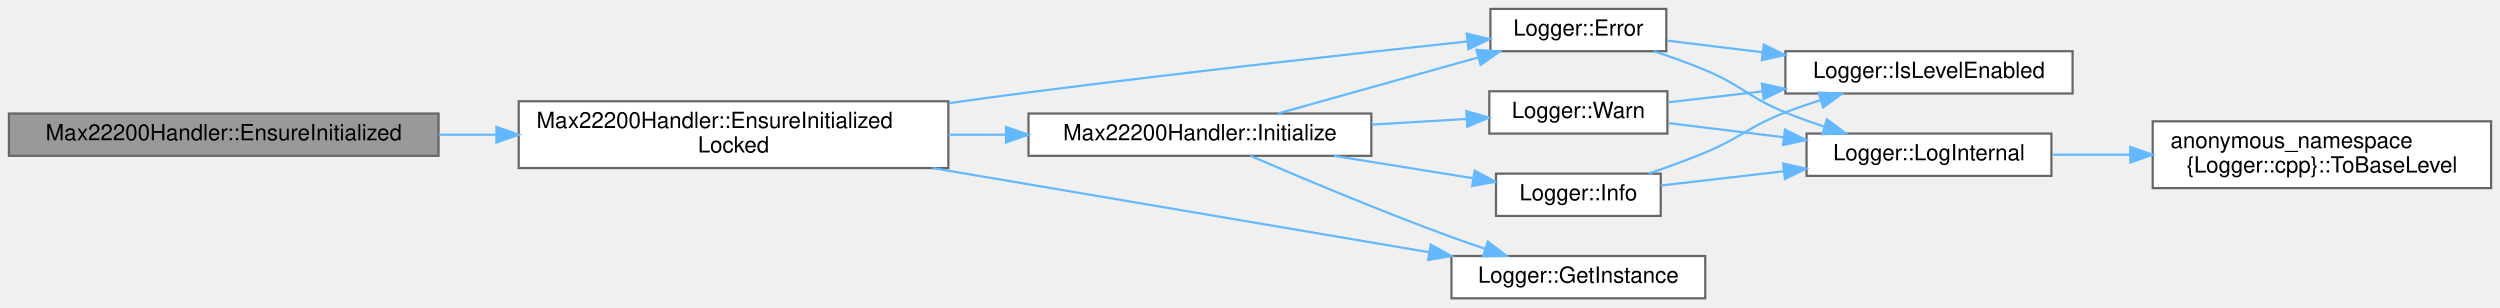
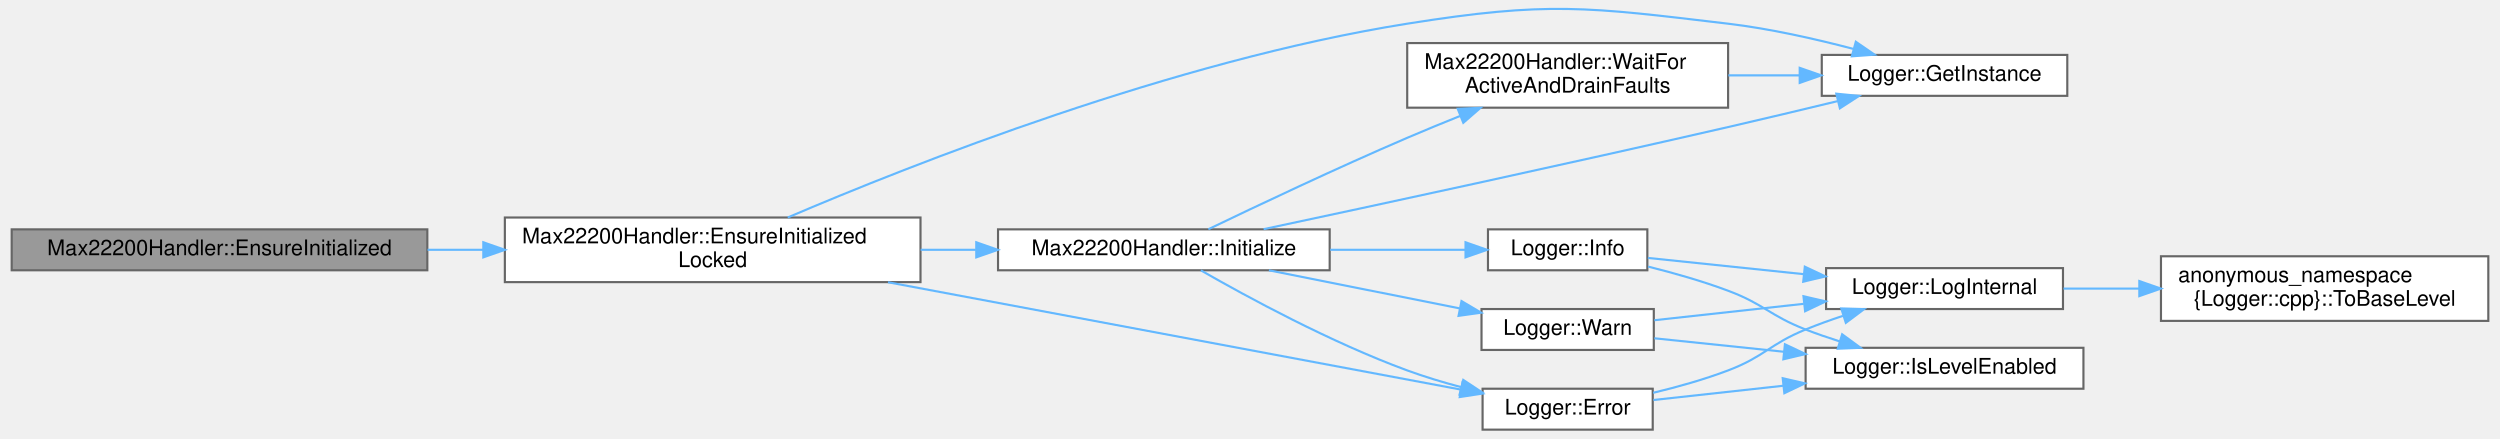
- <svg xmlns="http://www.w3.org/2000/svg" xmlns:xlink="http://www.w3.org/1999/xlink" width="1123pt" height="138pt" viewBox="0.00 0.00 1123.00 138.00">
-   <g id="graph0" class="graph" transform="scale(1 1) rotate(0) translate(4 134)">
+ <svg xmlns="http://www.w3.org/2000/svg" xmlns:xlink="http://www.w3.org/1999/xlink" width="1158pt" height="203pt" viewBox="0.00 0.00 1158.00 203.50">
+   <g id="graph0" class="graph" transform="scale(1 1) rotate(0) translate(4 199.5)">
    <g id="Node000001" class="node">
      <g id="a_Node000001">
        <a xlink:title="Ensure driver is initialized (lazy init entrypoint).">
-           <polygon fill="#999999" stroke="#666666" points="193,-83 0,-83 0,-64 193,-64 193,-83" />
-           <text text-anchor="middle" x="96.5" y="-71" font-family="Helvetica,sans-Serif" font-size="10.00">Max22200Handler::EnsureInitialized</text>
+           <polygon fill="#999999" stroke="#666666" points="193,-93 0,-93 0,-74 193,-74 193,-93" />
+           <text text-anchor="middle" x="96.5" y="-81" font-family="Helvetica,sans-Serif" font-size="10.00">Max22200Handler::EnsureInitialized</text>
        </a>
      </g>
    </g>
    <g id="Node000002" class="node">
      <g id="a_Node000002">
        <a xlink:href="classMax22200Handler.html#aa00edacb247660349767fa4521121104" target="_top" xlink:title=" ">
-           <polygon fill="white" stroke="#666666" points="422,-88.5 229,-88.5 229,-58.5 422,-58.5 422,-88.5" />
-           <text text-anchor="start" x="237" y="-76.5" font-family="Helvetica,sans-Serif" font-size="10.00">Max22200Handler::EnsureInitialized</text>
-           <text text-anchor="middle" x="325.5" y="-65.5" font-family="Helvetica,sans-Serif" font-size="10.00">Locked</text>
+           <polygon fill="white" stroke="#666666" points="422,-98.5 229,-98.5 229,-68.5 422,-68.5 422,-98.5" />
+           <text text-anchor="start" x="237" y="-86.5" font-family="Helvetica,sans-Serif" font-size="10.00">Max22200Handler::EnsureInitialized</text>
+           <text text-anchor="middle" x="325.5" y="-75.5" font-family="Helvetica,sans-Serif" font-size="10.00">Locked</text>
        </a>
      </g>
    </g>
    <g id="edge1_Node000001_Node000002" class="edge">
      <g id="a_edge1_Node000001_Node000002">
        <a xlink:title=" ">
-           <path fill="none" stroke="#63b8ff" d="M193.11,-73.5C201.65,-73.5 210.32,-73.5 218.93,-73.5" />
-           <polygon fill="#63b8ff" stroke="#63b8ff" points="219,-77 229,-73.5 219,-70 219,-77" />
+           <path fill="none" stroke="#63b8ff" d="M193.11,-83.5C201.65,-83.5 210.32,-83.5 218.93,-83.5" />
+           <polygon fill="#63b8ff" stroke="#63b8ff" points="219,-87 229,-83.5 219,-80 219,-87" />
        </a>
      </g>
    </g>
    <g id="Node000003" class="node">
      <g id="a_Node000003">
        <a xlink:href="classLogger.html#adce17848a5844e053bfd314863dc1404" target="_top" xlink:title="Log error message.">
-           <polygon fill="white" stroke="#666666" points="744.5,-130 665.5,-130 665.5,-111 744.5,-111 744.5,-130" />
-           <text text-anchor="middle" x="705" y="-118" font-family="Helvetica,sans-Serif" font-size="10.00">Logger::Error</text>
+           <polygon fill="white" stroke="#666666" points="762,-19 683,-19 683,0 762,0 762,-19" />
+           <text text-anchor="middle" x="722.5" y="-7" font-family="Helvetica,sans-Serif" font-size="10.00">Logger::Error</text>
        </a>
      </g>
    </g>
    <g id="edge2_Node000002_Node000003" class="edge">
      <g id="a_edge2_Node000002_Node000003">
        <a xlink:title=" ">
-           <path fill="none" stroke="#63b8ff" d="M422.33,-87.69C434.34,-89.37 446.45,-91.01 458,-92.5 526.26,-101.31 605.36,-110.06 655.04,-115.37" />
-           <polygon fill="#63b8ff" stroke="#63b8ff" points="654.87,-118.87 665.18,-116.45 655.61,-111.91 654.87,-118.87" />
+           <path fill="none" stroke="#63b8ff" d="M406.91,-68.44C486.67,-53.49 606.3,-31.08 672.69,-18.64" />
+           <polygon fill="#63b8ff" stroke="#63b8ff" points="673.69,-22.02 682.88,-16.74 672.4,-15.14 673.69,-22.02" />
        </a>
      </g>
    </g>
    <g id="Node000007" class="node">
      <g id="a_Node000007">
        <a xlink:href="classLogger.html#a5789d11f8f1356e2192c0023a089cbc4" target="_top" xlink:title="Get singleton instance.">
-           <polygon fill="white" stroke="#666666" points="762,-19 648,-19 648,0 762,0 762,-19" />
-           <text text-anchor="middle" x="705" y="-7" font-family="Helvetica,sans-Serif" font-size="10.00">Logger::GetInstance</text>
+           <polygon fill="white" stroke="#666666" points="954.5,-174 840.5,-174 840.5,-155 954.5,-155 954.5,-174" />
+           <text text-anchor="middle" x="897.5" y="-162" font-family="Helvetica,sans-Serif" font-size="10.00">Logger::GetInstance</text>
        </a>
      </g>
    </g>
    <g id="edge6_Node000002_Node000007" class="edge">
      <g id="a_edge6_Node000002_Node000007">
        <a xlink:title=" ">
-           <path fill="none" stroke="#63b8ff" d="M415.01,-58.49C483.23,-46.93 576.08,-31.19 637.92,-20.7" />
-           <polygon fill="#63b8ff" stroke="#63b8ff" points="638.68,-24.12 647.95,-19 637.51,-17.22 638.68,-24.12" />
+           <path fill="none" stroke="#63b8ff" d="M360.34,-98.51C418,-123.17 539.56,-171.24 648,-188.5 713.4,-198.91 731.24,-196.32 797,-188.5 816.32,-186.2 837.32,-181.48 855.03,-176.83" />
+           <polygon fill="#63b8ff" stroke="#63b8ff" points="856.3,-180.11 865.03,-174.11 854.46,-173.35 856.3,-180.11" />
        </a>
      </g>
    </g>
    <g id="Node000008" class="node">
      <g id="a_Node000008">
        <a xlink:href="classMax22200Handler.html#a0dce05cd6639a10e52c0f669b72baf52" target="_top" xlink:title="Initialize driver (ENABLE HIGH, read/clear STATUS, set ACTIVE).">
-           <polygon fill="white" stroke="#666666" points="612,-83 458,-83 458,-64 612,-64 612,-83" />
-           <text text-anchor="middle" x="535" y="-71" font-family="Helvetica,sans-Serif" font-size="10.00">Max22200Handler::Initialize</text>
+           <polygon fill="white" stroke="#666666" points="612,-93 458,-93 458,-74 612,-74 612,-93" />
+           <text text-anchor="middle" x="535" y="-81" font-family="Helvetica,sans-Serif" font-size="10.00">Max22200Handler::Initialize</text>
        </a>
      </g>
    </g>
    <g id="edge7_Node000002_Node000008" class="edge">
      <g id="a_edge7_Node000002_Node000008">
        <a xlink:title=" ">
-           <path fill="none" stroke="#63b8ff" d="M422.05,-73.5C430.6,-73.5 439.22,-73.5 447.68,-73.5" />
-           <polygon fill="#63b8ff" stroke="#63b8ff" points="447.9,-77 457.9,-73.5 447.9,-70 447.9,-77" />
+           <path fill="none" stroke="#63b8ff" d="M422.05,-83.5C430.6,-83.5 439.22,-83.5 447.68,-83.5" />
+           <polygon fill="#63b8ff" stroke="#63b8ff" points="447.9,-87 457.9,-83.5 447.9,-80 447.9,-87" />
        </a>
      </g>
    </g>
    <g id="Node000004" class="node">
      <g id="a_Node000004">
        <a xlink:href="classLogger.html#af9e84e0ff6bd538e4f9ed8dcebc3e2f0" target="_top" xlink:title="Check if log level is enabled for tag.">
-           <polygon fill="white" stroke="#666666" points="927,-111 798,-111 798,-92 927,-92 927,-111" />
-           <text text-anchor="middle" x="862.5" y="-99" font-family="Helvetica,sans-Serif" font-size="10.00">Logger::IsLevelEnabled</text>
+           <polygon fill="white" stroke="#666666" points="962,-38 833,-38 833,-19 962,-19 962,-38" />
+           <text text-anchor="middle" x="897.5" y="-26" font-family="Helvetica,sans-Serif" font-size="10.00">Logger::IsLevelEnabled</text>
        </a>
      </g>
    </g>
    <g id="edge3_Node000003_Node000004" class="edge">
      <g id="a_edge3_Node000003_Node000004">
        <a xlink:title=" ">
-           <path fill="none" stroke="#63b8ff" d="M744.84,-115.75C757.85,-114.16 772.82,-112.34 787.6,-110.53" />
-           <polygon fill="#63b8ff" stroke="#63b8ff" points="788.28,-113.97 797.78,-109.29 787.43,-107.02 788.28,-113.97" />
+           <path fill="none" stroke="#63b8ff" d="M762.32,-13.76C780.13,-15.72 801.86,-18.11 822.6,-20.38" />
+           <polygon fill="#63b8ff" stroke="#63b8ff" points="822.36,-23.88 832.68,-21.49 823.12,-16.92 822.36,-23.88" />
        </a>
      </g>
    </g>
    <g id="Node000005" class="node">
      <g id="a_Node000005">
        <a xlink:href="classLogger.html#a6adb205db597526fb91ad20067400394" target="_top" xlink:title="Internal logging method.">
-           <polygon fill="white" stroke="#666666" points="917.5,-74 807.5,-74 807.5,-55 917.5,-55 917.5,-74" />
-           <text text-anchor="middle" x="862.5" y="-62" font-family="Helvetica,sans-Serif" font-size="10.00">Logger::LogInternal</text>
+           <polygon fill="white" stroke="#666666" points="952.5,-75 842.5,-75 842.5,-56 952.5,-56 952.5,-75" />
+           <text text-anchor="middle" x="897.5" y="-63" font-family="Helvetica,sans-Serif" font-size="10.00">Logger::LogInternal</text>
        </a>
      </g>
    </g>
    <g id="edge4_Node000003_Node000005" class="edge">
      <g id="a_edge4_Node000003_Node000005">
        <a xlink:title=" ">
-           <path fill="none" stroke="#63b8ff" d="M738.92,-110.98C746.59,-108.47 754.66,-105.59 762,-102.5 778.68,-95.48 781.25,-90.35 798,-83.5 803.53,-81.24 809.42,-79.12 815.31,-77.16" />
-           <polygon fill="#63b8ff" stroke="#63b8ff" points="816.67,-80.41 825.14,-74.05 814.55,-73.73 816.67,-80.41" />
+           <path fill="none" stroke="#63b8ff" d="M762.19,-17.1C773.58,-19.83 785.95,-23.3 797,-27.5 813.91,-33.92 816.25,-39.65 833,-46.5 838.53,-48.76 844.42,-50.88 850.31,-52.84" />
+           <polygon fill="#63b8ff" stroke="#63b8ff" points="849.55,-56.27 860.14,-55.95 851.67,-49.59 849.55,-56.27" />
        </a>
      </g>
    </g>
    <g id="Node000006" class="node">
      <g id="a_Node000006">
        <a xlink:href="namespaceanonymous__namespace_02Logger_8cpp_03.html#a9d2b496fa1b4f4e28667d14e4b8cb190" target="_top" xlink:title=" ">
-           <polygon fill="white" stroke="#666666" points="1115,-79.5 963,-79.5 963,-49.5 1115,-49.5 1115,-79.5" />
-           <text text-anchor="start" x="971" y="-67.5" font-family="Helvetica,sans-Serif" font-size="10.00">anonymous_namespace</text>
-           <text text-anchor="middle" x="1039" y="-56.5" font-family="Helvetica,sans-Serif" font-size="10.00">{Logger::cpp}::ToBaseLevel</text>
+           <polygon fill="white" stroke="#666666" points="1150,-80.5 998,-80.5 998,-50.5 1150,-50.5 1150,-80.5" />
+           <text text-anchor="start" x="1006" y="-68.5" font-family="Helvetica,sans-Serif" font-size="10.00">anonymous_namespace</text>
+           <text text-anchor="middle" x="1074" y="-57.5" font-family="Helvetica,sans-Serif" font-size="10.00">{Logger::cpp}::ToBaseLevel</text>
        </a>
      </g>
    </g>
    <g id="edge5_Node000005_Node000006" class="edge">
      <g id="a_edge5_Node000005_Node000006">
        <a xlink:title=" ">
-           <path fill="none" stroke="#63b8ff" d="M917.76,-64.5C928.93,-64.5 940.96,-64.5 952.93,-64.5" />
-           <polygon fill="#63b8ff" stroke="#63b8ff" points="952.95,-68 962.95,-64.5 952.95,-61 952.95,-68" />
+           <path fill="none" stroke="#63b8ff" d="M952.76,-65.5C963.93,-65.5 975.96,-65.5 987.93,-65.5" />
+           <polygon fill="#63b8ff" stroke="#63b8ff" points="987.95,-69 997.95,-65.5 987.95,-62 987.95,-69" />
        </a>
      </g>
    </g>
    <g id="edge8_Node000008_Node000003" class="edge">
      <g id="a_edge8_Node000008_Node000003">
        <a xlink:title=" ">
-           <path fill="none" stroke="#63b8ff" d="M570,-83.01C595.87,-90.25 631.7,-100.27 659.8,-108.13" />
-           <polygon fill="#63b8ff" stroke="#63b8ff" points="659.19,-111.6 669.77,-110.92 661.08,-104.86 659.19,-111.6" />
+           <path fill="none" stroke="#63b8ff" d="M552.18,-73.96C573.51,-61.72 612.49,-40.54 648,-27.5 655.98,-24.57 664.62,-21.97 673.07,-19.73" />
+           <polygon fill="#63b8ff" stroke="#63b8ff" points="674.03,-23.09 682.87,-17.25 672.31,-16.31 674.03,-23.09" />
        </a>
      </g>
    </g>
    <g id="edge9_Node000008_Node000007" class="edge">
      <g id="a_edge9_Node000008_Node000007">
        <a xlink:title=" ">
-           <path fill="none" stroke="#63b8ff" d="M557.69,-64C580.11,-54.32 616.21,-39.12 648,-27.5 652.85,-25.73 657.97,-23.95 663.07,-22.25" />
-           <polygon fill="#63b8ff" stroke="#63b8ff" points="664.34,-25.51 672.75,-19.06 662.16,-18.86 664.34,-25.51" />
+           <path fill="none" stroke="#63b8ff" d="M581.33,-93.09C633.44,-104.18 721.51,-123.16 797,-140.5 813.64,-144.32 831.8,-148.66 848,-152.58" />
+           <polygon fill="#63b8ff" stroke="#63b8ff" points="847.26,-156 857.8,-154.96 848.91,-149.2 847.26,-156" />
        </a>
      </g>
    </g>
    <g id="Node000009" class="node">
      <g id="a_Node000009">
        <a xlink:href="classLogger.html#a4681229c521795685fc14f6b55c82300" target="_top" xlink:title="Log info message.">
-           <polygon fill="white" stroke="#666666" points="742,-56 668,-56 668,-37 742,-37 742,-56" />
-           <text text-anchor="middle" x="705" y="-44" font-family="Helvetica,sans-Serif" font-size="10.00">Logger::Info</text>
+           <polygon fill="white" stroke="#666666" points="759.5,-93 685.5,-93 685.5,-74 759.5,-74 759.5,-93" />
+           <text text-anchor="middle" x="722.5" y="-81" font-family="Helvetica,sans-Serif" font-size="10.00">Logger::Info</text>
        </a>
      </g>
    </g>
    <g id="edge10_Node000008_Node000009" class="edge">
      <g id="a_edge10_Node000008_Node000009">
        <a xlink:title=" ">
-           <path fill="none" stroke="#63b8ff" d="M595.23,-63.98C615.73,-60.69 638.39,-57.04 657.7,-53.94" />
-           <polygon fill="#63b8ff" stroke="#63b8ff" points="658.44,-57.37 667.75,-52.33 657.32,-50.46 658.44,-57.37" />
+           <path fill="none" stroke="#63b8ff" d="M612.25,-83.5C633.5,-83.5 655.94,-83.5 674.92,-83.5" />
+           <polygon fill="#63b8ff" stroke="#63b8ff" points="675.08,-87 685.08,-83.5 675.08,-80 675.08,-87" />
        </a>
      </g>
    </g>
    <g id="Node000010" class="node">
      <g id="a_Node000010">
-         <a xlink:href="classLogger.html#aaa95ffa14d07a965d4a85bdec82cba26" target="_top" xlink:title="Log warning message.">
-           <polygon fill="white" stroke="#666666" points="745,-93 665,-93 665,-74 745,-74 745,-93" />
-           <text text-anchor="middle" x="705" y="-81" font-family="Helvetica,sans-Serif" font-size="10.00">Logger::Warn</text>
+         <a xlink:href="classMax22200Handler.html#a46a1ed5c96b117192f0cae05c4f9627b" target="_top" xlink:title="Bring the chip from POR through to a verified ACTIVE=1, UVM=0 state, then drain POR-latched fault bit...">
+           <polygon fill="white" stroke="#666666" points="797,-179.5 648,-179.5 648,-149.5 797,-149.5 797,-179.5" />
+           <text text-anchor="start" x="656" y="-167.5" font-family="Helvetica,sans-Serif" font-size="10.00">Max22200Handler::WaitFor</text>
+           <text text-anchor="middle" x="722.5" y="-156.5" font-family="Helvetica,sans-Serif" font-size="10.00">ActiveAndDrainFaults</text>
        </a>
      </g>
    </g>
    <g id="edge13_Node000008_Node000010" class="edge">
      <g id="a_edge13_Node000008_Node000010">
        <a xlink:title=" ">
-           <path fill="none" stroke="#63b8ff" d="M612.14,-78.03C626.52,-78.89 641.22,-79.76 654.52,-80.55" />
-           <polygon fill="#63b8ff" stroke="#63b8ff" points="654.66,-84.07 664.85,-81.17 655.08,-77.08 654.66,-84.07" />
+           <path fill="none" stroke="#63b8ff" d="M555.67,-93.06C577.91,-103.77 615.3,-121.47 648,-135.5 655.88,-138.88 664.3,-142.34 672.52,-145.64" />
+           <polygon fill="#63b8ff" stroke="#63b8ff" points="671.45,-148.98 682.04,-149.42 674.04,-142.48 671.45,-148.98" />
+         </a>
+       </g>
+     </g>
+     <g id="Node000011" class="node">
+       <g id="a_Node000011">
+         <a xlink:href="classLogger.html#aaa95ffa14d07a965d4a85bdec82cba26" target="_top" xlink:title="Log warning message.">
+           <polygon fill="white" stroke="#666666" points="762.5,-56 682.5,-56 682.5,-37 762.5,-37 762.5,-56" />
+           <text text-anchor="middle" x="722.5" y="-44" font-family="Helvetica,sans-Serif" font-size="10.00">Logger::Warn</text>
+         </a>
+       </g>
+     </g>
+     <g id="edge15_Node000008_Node000011" class="edge">
+       <g id="a_edge15_Node000008_Node000011">
+         <a xlink:title=" ">
+           <path fill="none" stroke="#63b8ff" d="M583.77,-73.97C610.9,-68.56 644.8,-61.8 672.18,-56.34" />
+           <polygon fill="#63b8ff" stroke="#63b8ff" points="673.21,-59.7 682.33,-54.31 671.84,-52.84 673.21,-59.7" />
        </a>
      </g>
    </g>
    <g id="edge11_Node000009_Node000004" class="edge">
      <g id="a_edge11_Node000009_Node000004">
        <a xlink:title=" ">
-           <path fill="none" stroke="#63b8ff" d="M736.51,-56.01C744.86,-58.84 753.85,-62.1 762,-65.5 778.51,-72.39 781.32,-77.03 798,-83.5 803.07,-85.47 808.45,-87.33 813.85,-89.05" />
-           <polygon fill="#63b8ff" stroke="#63b8ff" points="812.92,-92.42 823.51,-91.99 814.96,-85.73 812.92,-92.42" />
+           <path fill="none" stroke="#63b8ff" d="M759.86,-75.71C771.85,-72.72 785.15,-68.94 797,-64.5 813.75,-58.23 816.32,-52.97 833,-46.5 838.07,-44.53 843.45,-42.67 848.85,-40.95" />
+           <polygon fill="#63b8ff" stroke="#63b8ff" points="849.96,-44.27 858.51,-38.01 847.92,-37.58 849.96,-44.27" />
        </a>
      </g>
    </g>
    <g id="edge12_Node000009_Node000005" class="edge">
      <g id="a_edge12_Node000009_Node000005">
        <a xlink:title=" ">
-           <path fill="none" stroke="#63b8ff" d="M742.07,-50.67C758.49,-52.58 778.44,-54.89 797.3,-57.07" />
-           <polygon fill="#63b8ff" stroke="#63b8ff" points="797,-60.56 807.33,-58.23 797.8,-53.6 797,-60.56" />
-         </a>
-       </g>
-     </g>
-     <g id="edge14_Node000010_Node000004" class="edge">
-       <g id="a_edge14_Node000010_Node000004">
-         <a xlink:title=" ">
-           <path fill="none" stroke="#63b8ff" d="M745.24,-88.04C758.18,-89.54 773.02,-91.26 787.68,-92.95" />
-           <polygon fill="#63b8ff" stroke="#63b8ff" points="787.43,-96.45 797.77,-94.12 788.24,-89.5 787.43,-96.45" />
-         </a>
-       </g>
-     </g>
-     <g id="edge15_Node000010_Node000005" class="edge">
-       <g id="a_edge15_Node000010_Node000005">
-         <a xlink:title=" ">
-           <path fill="none" stroke="#63b8ff" d="M745.24,-78.71C760.96,-76.78 779.49,-74.52 797.08,-72.37" />
-           <polygon fill="#63b8ff" stroke="#63b8ff" points="797.8,-75.81 807.3,-71.12 796.95,-68.86 797.8,-75.81" />
+           <path fill="none" stroke="#63b8ff" d="M759.77,-79.73C780.75,-77.54 807.78,-74.73 832.25,-72.18" />
+           <polygon fill="#63b8ff" stroke="#63b8ff" points="832.62,-75.67 842.2,-71.15 831.89,-68.7 832.62,-75.67" />
+         </a>
+       </g>
+     </g>
+     <g id="edge14_Node000010_Node000007" class="edge">
+       <g id="a_edge14_Node000010_Node000007">
+         <a xlink:title=" ">
+           <path fill="none" stroke="#63b8ff" d="M797.12,-164.5C808.06,-164.5 819.28,-164.5 830.07,-164.5" />
+           <polygon fill="#63b8ff" stroke="#63b8ff" points="830.25,-168 840.25,-164.5 830.25,-161 830.25,-168" />
+         </a>
+       </g>
+     </g>
+     <g id="edge16_Node000011_Node000004" class="edge">
+       <g id="a_edge16_Node000011_Node000004">
+         <a xlink:title=" ">
+           <path fill="none" stroke="#63b8ff" d="M762.76,-42.42C780.58,-40.56 802.26,-38.31 822.93,-36.16" />
+           <polygon fill="#63b8ff" stroke="#63b8ff" points="823.39,-39.63 832.97,-35.11 822.66,-32.66 823.39,-39.63" />
+         </a>
+       </g>
+     </g>
+     <g id="edge17_Node000011_Node000005" class="edge">
+       <g id="a_edge17_Node000011_Node000005">
+         <a xlink:title=" ">
+           <path fill="none" stroke="#63b8ff" d="M762.76,-50.81C783.25,-53.06 808.85,-55.87 832.15,-58.43" />
+           <polygon fill="#63b8ff" stroke="#63b8ff" points="832,-61.94 842.32,-59.55 832.76,-54.98 832,-61.94" />
        </a>
      </g>
    </g>
  </g>
</svg>
